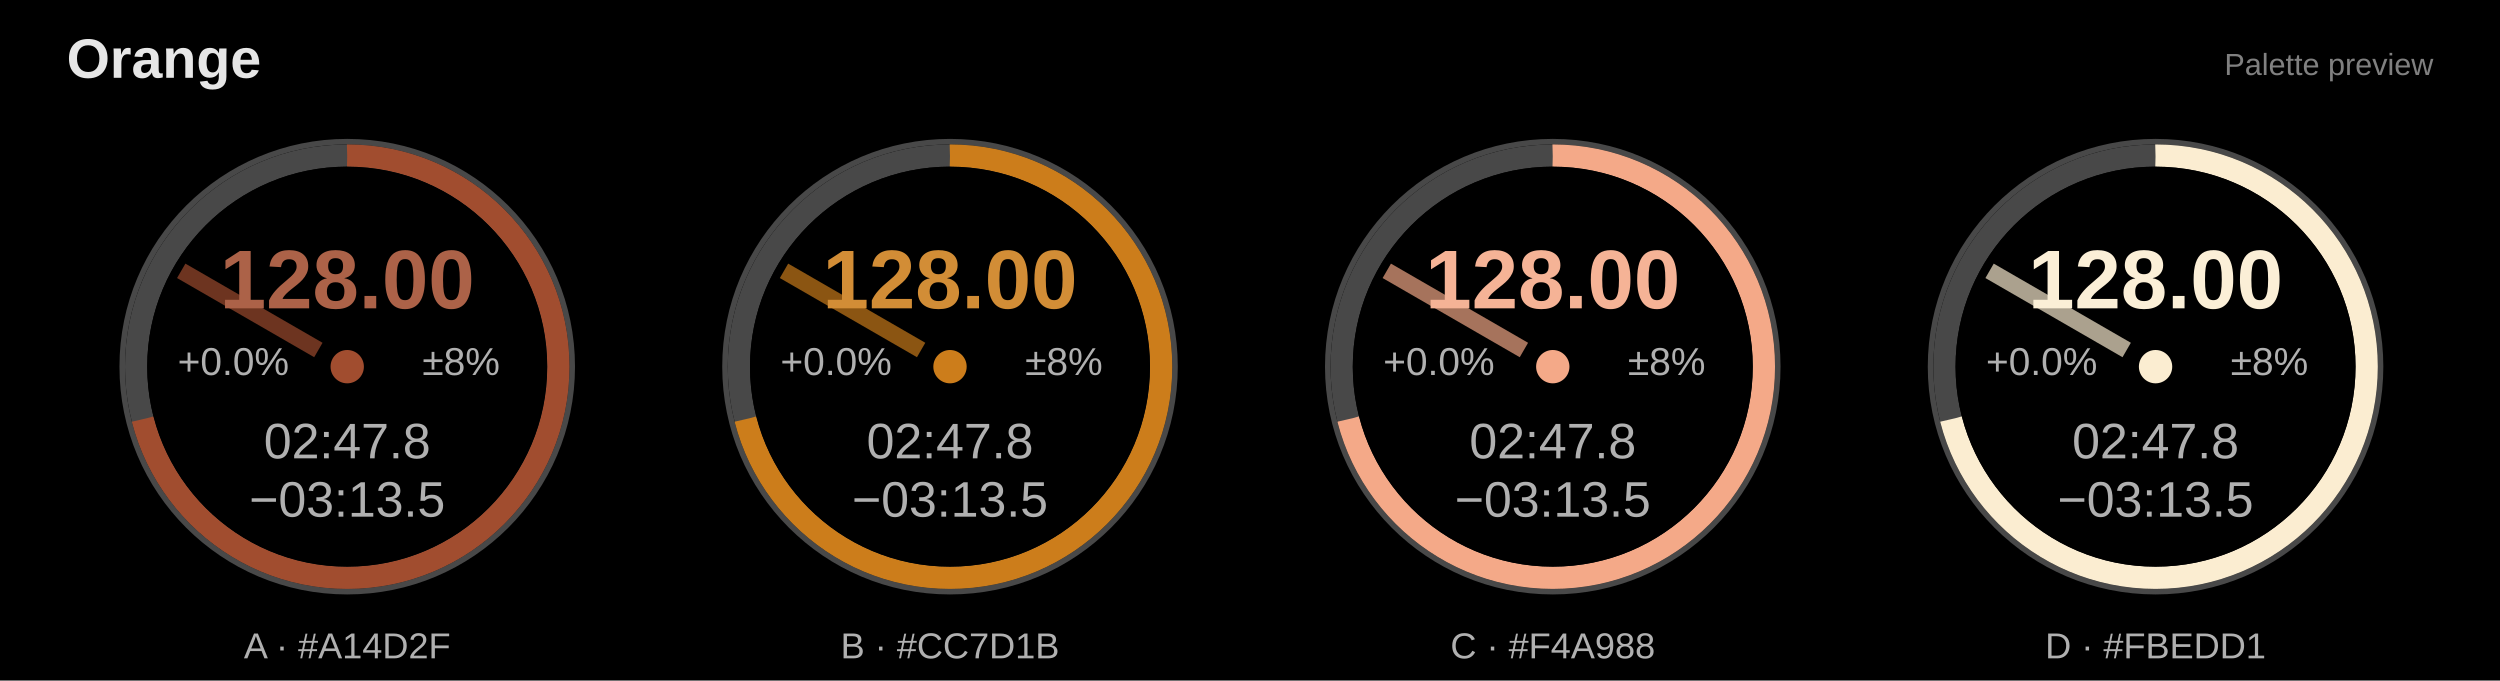
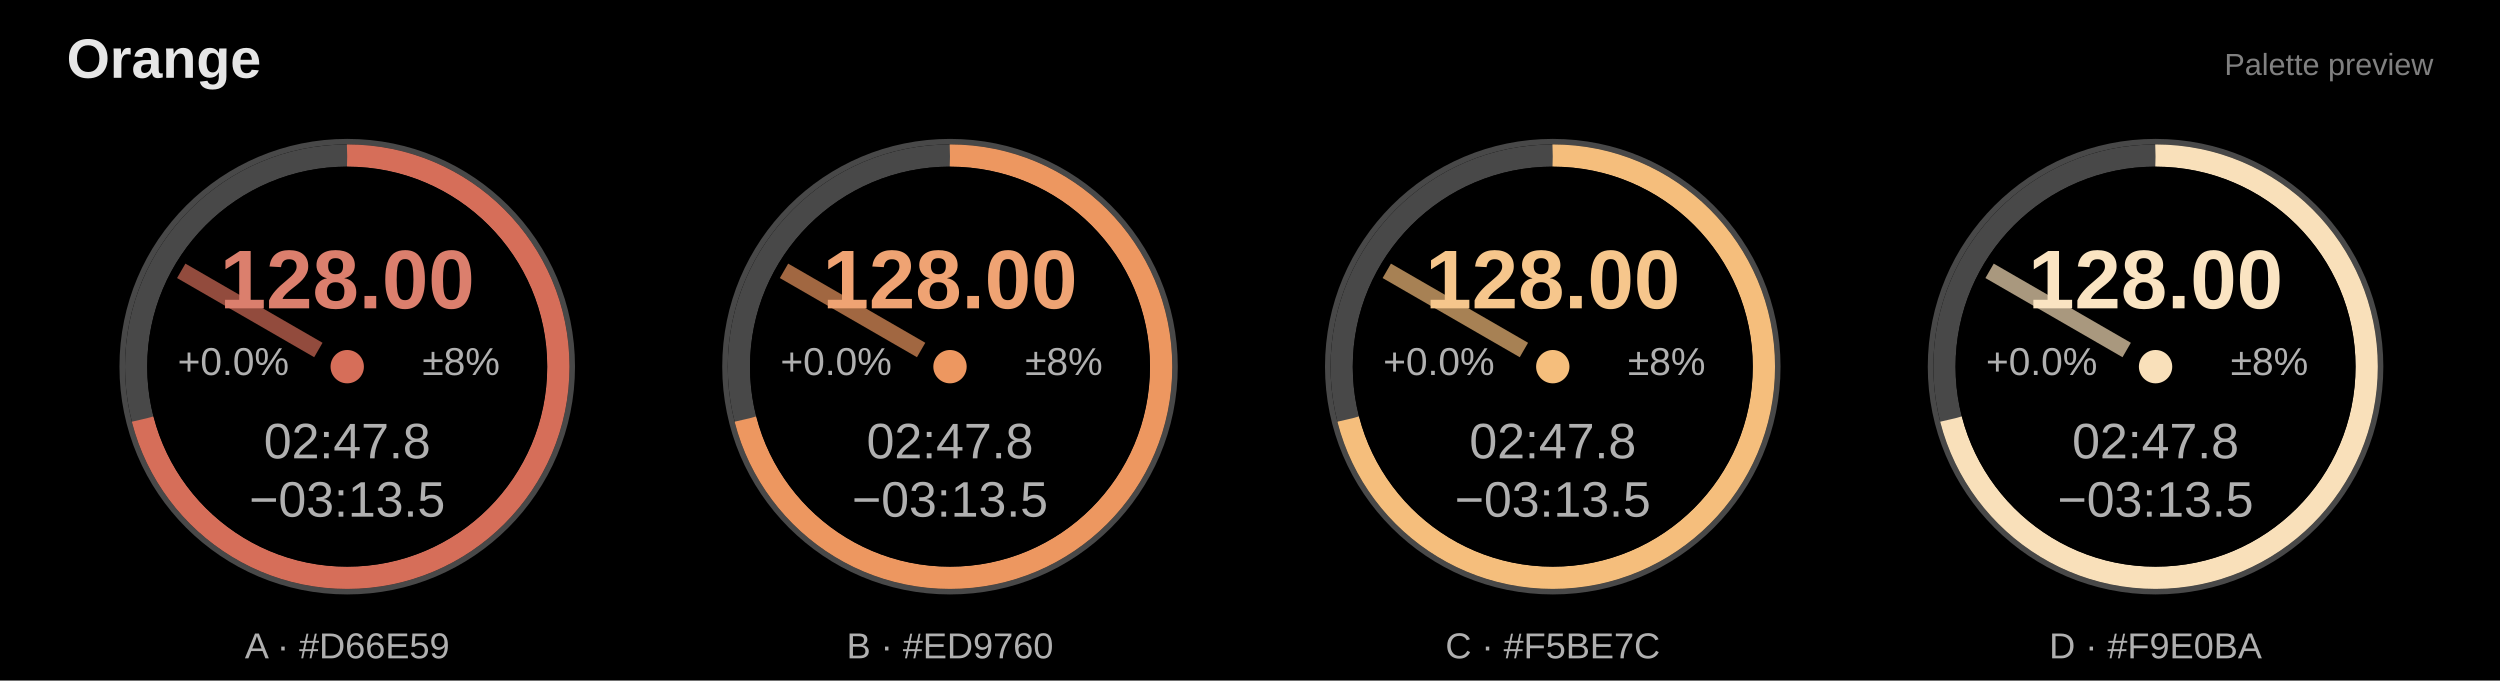
<svg xmlns="http://www.w3.org/2000/svg" width="900" height="245" viewBox="0 0 900 245" role="img" aria-labelledby="title desc">
  <style>text{font-family:Arial,Helvetica,sans-serif;font-variant-numeric:tabular-nums}</style>
  <rect width="900" height="245" fill="#000000" />
  <g transform="translate(0,0)">
    <text x="24" y="28" fill="#E6E6E6" font-size="20" text-anchor="start" font-weight="600">Orange</text>
    <text x="876" y="27" fill="#808080" font-size="11" text-anchor="end" font-weight="400">Palette preview</text>
    <g transform="translate(43,50)">
      <circle cx="82" cy="82" r="81" fill="#000000" stroke="#484848" stroke-width="2" />
      <circle cx="82" cy="82" r="76" fill="none" stroke="#484848" stroke-width="8" />
-       <circle cx="82" cy="82" r="76" fill="none" stroke="#A14D2F" stroke-width="8" stroke-dasharray="339.041 138.481" transform="rotate(-90 82 82)" />
+       <circle cx="82" cy="82" r="76" fill="none" stroke="#D66E59" stroke-width="8" stroke-dasharray="339.041 138.481" transform="rotate(-90 82 82)" />
      <circle cx="82" cy="82" r="71.5" fill="#000000" stroke="#000000" />
-       <rect x="79" y="13" width="6" height="57" fill="#6D3420" transform="rotate(-60 82 82)" />
-       <circle cx="82" cy="82" r="6" fill="#A14D2F" />
-       <text x="82" y="61" fill="#AC6248" font-size="30" text-anchor="middle" font-weight="700">128.00</text>
+       <rect x="79" y="13" width="6" height="57" fill="#924B3D" transform="rotate(-60 82 82)" />
+       <circle cx="82" cy="82" r="6" fill="#D66E59" />
+       <text x="82" y="61" fill="#DB7F6D" font-size="30" text-anchor="middle" font-weight="700">128.00</text>
      <text x="41" y="85" fill="#B0B0B0" font-size="14" text-anchor="middle" font-weight="400">+0.0%</text>
      <text x="123" y="85" fill="#B0B0B0" font-size="14" text-anchor="middle" font-weight="400">±8%</text>
      <text x="82" y="115" fill="#B0B0B0" font-size="18" text-anchor="middle" font-weight="400">02:47.8</text>
      <text x="82" y="136" fill="#B0B0B0" font-size="18" text-anchor="middle" font-weight="400">−03:13.5</text>
-       <text x="82" y="187" fill="#B0B0B0" font-size="13" text-anchor="middle" font-weight="400">A  ·  #A14D2F</text>
+       <text x="82" y="187" fill="#B0B0B0" font-size="13" text-anchor="middle" font-weight="400">A  ·  #D66E59</text>
    </g>
    <g transform="translate(260,50)">
      <circle cx="82" cy="82" r="81" fill="#000000" stroke="#484848" stroke-width="2" />
      <circle cx="82" cy="82" r="76" fill="none" stroke="#484848" stroke-width="8" />
-       <circle cx="82" cy="82" r="76" fill="none" stroke="#CC7D1B" stroke-width="8" stroke-dasharray="339.041 138.481" transform="rotate(-90 82 82)" />
+       <circle cx="82" cy="82" r="76" fill="none" stroke="#ED9760" stroke-width="8" stroke-dasharray="339.041 138.481" transform="rotate(-90 82 82)" />
      <circle cx="82" cy="82" r="71.5" fill="#000000" stroke="#000000" />
-       <rect x="79" y="13" width="6" height="57" fill="#8B5512" transform="rotate(-60 82 82)" />
-       <circle cx="82" cy="82" r="6" fill="#CC7D1B" />
-       <text x="82" y="61" fill="#D28D36" font-size="30" text-anchor="middle" font-weight="700">128.00</text>
+       <rect x="79" y="13" width="6" height="57" fill="#A16741" transform="rotate(-60 82 82)" />
+       <circle cx="82" cy="82" r="6" fill="#ED9760" />
+       <text x="82" y="61" fill="#EFA373" font-size="30" text-anchor="middle" font-weight="700">128.00</text>
      <text x="41" y="85" fill="#B0B0B0" font-size="14" text-anchor="middle" font-weight="400">+0.0%</text>
      <text x="123" y="85" fill="#B0B0B0" font-size="14" text-anchor="middle" font-weight="400">±8%</text>
      <text x="82" y="115" fill="#B0B0B0" font-size="18" text-anchor="middle" font-weight="400">02:47.8</text>
      <text x="82" y="136" fill="#B0B0B0" font-size="18" text-anchor="middle" font-weight="400">−03:13.5</text>
-       <text x="82" y="187" fill="#B0B0B0" font-size="13" text-anchor="middle" font-weight="400">B  ·  #CC7D1B</text>
+       <text x="82" y="187" fill="#B0B0B0" font-size="13" text-anchor="middle" font-weight="400">B  ·  #ED9760</text>
    </g>
    <g transform="translate(477,50)">
      <circle cx="82" cy="82" r="81" fill="#000000" stroke="#484848" stroke-width="2" />
      <circle cx="82" cy="82" r="76" fill="none" stroke="#484848" stroke-width="8" />
-       <circle cx="82" cy="82" r="76" fill="none" stroke="#F4A988" stroke-width="8" stroke-dasharray="339.041 138.481" transform="rotate(-90 82 82)" />
+       <circle cx="82" cy="82" r="76" fill="none" stroke="#F5BE7C" stroke-width="8" stroke-dasharray="339.041 138.481" transform="rotate(-90 82 82)" />
      <circle cx="82" cy="82" r="71.5" fill="#000000" stroke="#000000" />
-       <rect x="79" y="13" width="6" height="57" fill="#A6735C" transform="rotate(-60 82 82)" />
-       <circle cx="82" cy="82" r="6" fill="#F4A988" />
-       <text x="82" y="61" fill="#F5B396" font-size="30" text-anchor="middle" font-weight="700">128.00</text>
+       <rect x="79" y="13" width="6" height="57" fill="#A78154" transform="rotate(-60 82 82)" />
+       <circle cx="82" cy="82" r="6" fill="#F5BE7C" />
+       <text x="82" y="61" fill="#F6C68C" font-size="30" text-anchor="middle" font-weight="700">128.00</text>
      <text x="41" y="85" fill="#B0B0B0" font-size="14" text-anchor="middle" font-weight="400">+0.0%</text>
      <text x="123" y="85" fill="#B0B0B0" font-size="14" text-anchor="middle" font-weight="400">±8%</text>
      <text x="82" y="115" fill="#B0B0B0" font-size="18" text-anchor="middle" font-weight="400">02:47.8</text>
      <text x="82" y="136" fill="#B0B0B0" font-size="18" text-anchor="middle" font-weight="400">−03:13.5</text>
-       <text x="82" y="187" fill="#B0B0B0" font-size="13" text-anchor="middle" font-weight="400">C  ·  #F4A988</text>
+       <text x="82" y="187" fill="#B0B0B0" font-size="13" text-anchor="middle" font-weight="400">C  ·  #F5BE7C</text>
    </g>
    <g transform="translate(694,50)">
      <circle cx="82" cy="82" r="81" fill="#000000" stroke="#484848" stroke-width="2" />
      <circle cx="82" cy="82" r="76" fill="none" stroke="#484848" stroke-width="8" />
-       <circle cx="82" cy="82" r="76" fill="none" stroke="#FBEDD1" stroke-width="8" stroke-dasharray="339.041 138.481" transform="rotate(-90 82 82)" />
+       <circle cx="82" cy="82" r="76" fill="none" stroke="#F9E0BA" stroke-width="8" stroke-dasharray="339.041 138.481" transform="rotate(-90 82 82)" />
      <circle cx="82" cy="82" r="71.5" fill="#000000" stroke="#000000" />
-       <rect x="79" y="13" width="6" height="57" fill="#ABA18E" transform="rotate(-60 82 82)" />
-       <circle cx="82" cy="82" r="6" fill="#FBEDD1" />
-       <text x="82" y="61" fill="#FBEFD7" font-size="30" text-anchor="middle" font-weight="700">128.00</text>
+       <rect x="79" y="13" width="6" height="57" fill="#A9987E" transform="rotate(-60 82 82)" />
+       <circle cx="82" cy="82" r="6" fill="#F9E0BA" />
+       <text x="82" y="61" fill="#FAE4C2" font-size="30" text-anchor="middle" font-weight="700">128.00</text>
      <text x="41" y="85" fill="#B0B0B0" font-size="14" text-anchor="middle" font-weight="400">+0.0%</text>
      <text x="123" y="85" fill="#B0B0B0" font-size="14" text-anchor="middle" font-weight="400">±8%</text>
      <text x="82" y="115" fill="#B0B0B0" font-size="18" text-anchor="middle" font-weight="400">02:47.8</text>
      <text x="82" y="136" fill="#B0B0B0" font-size="18" text-anchor="middle" font-weight="400">−03:13.5</text>
-       <text x="82" y="187" fill="#B0B0B0" font-size="13" text-anchor="middle" font-weight="400">D  ·  #FBEDD1</text>
+       <text x="82" y="187" fill="#B0B0B0" font-size="13" text-anchor="middle" font-weight="400">D  ·  #F9E0BA</text>
    </g>
  </g>
</svg>
